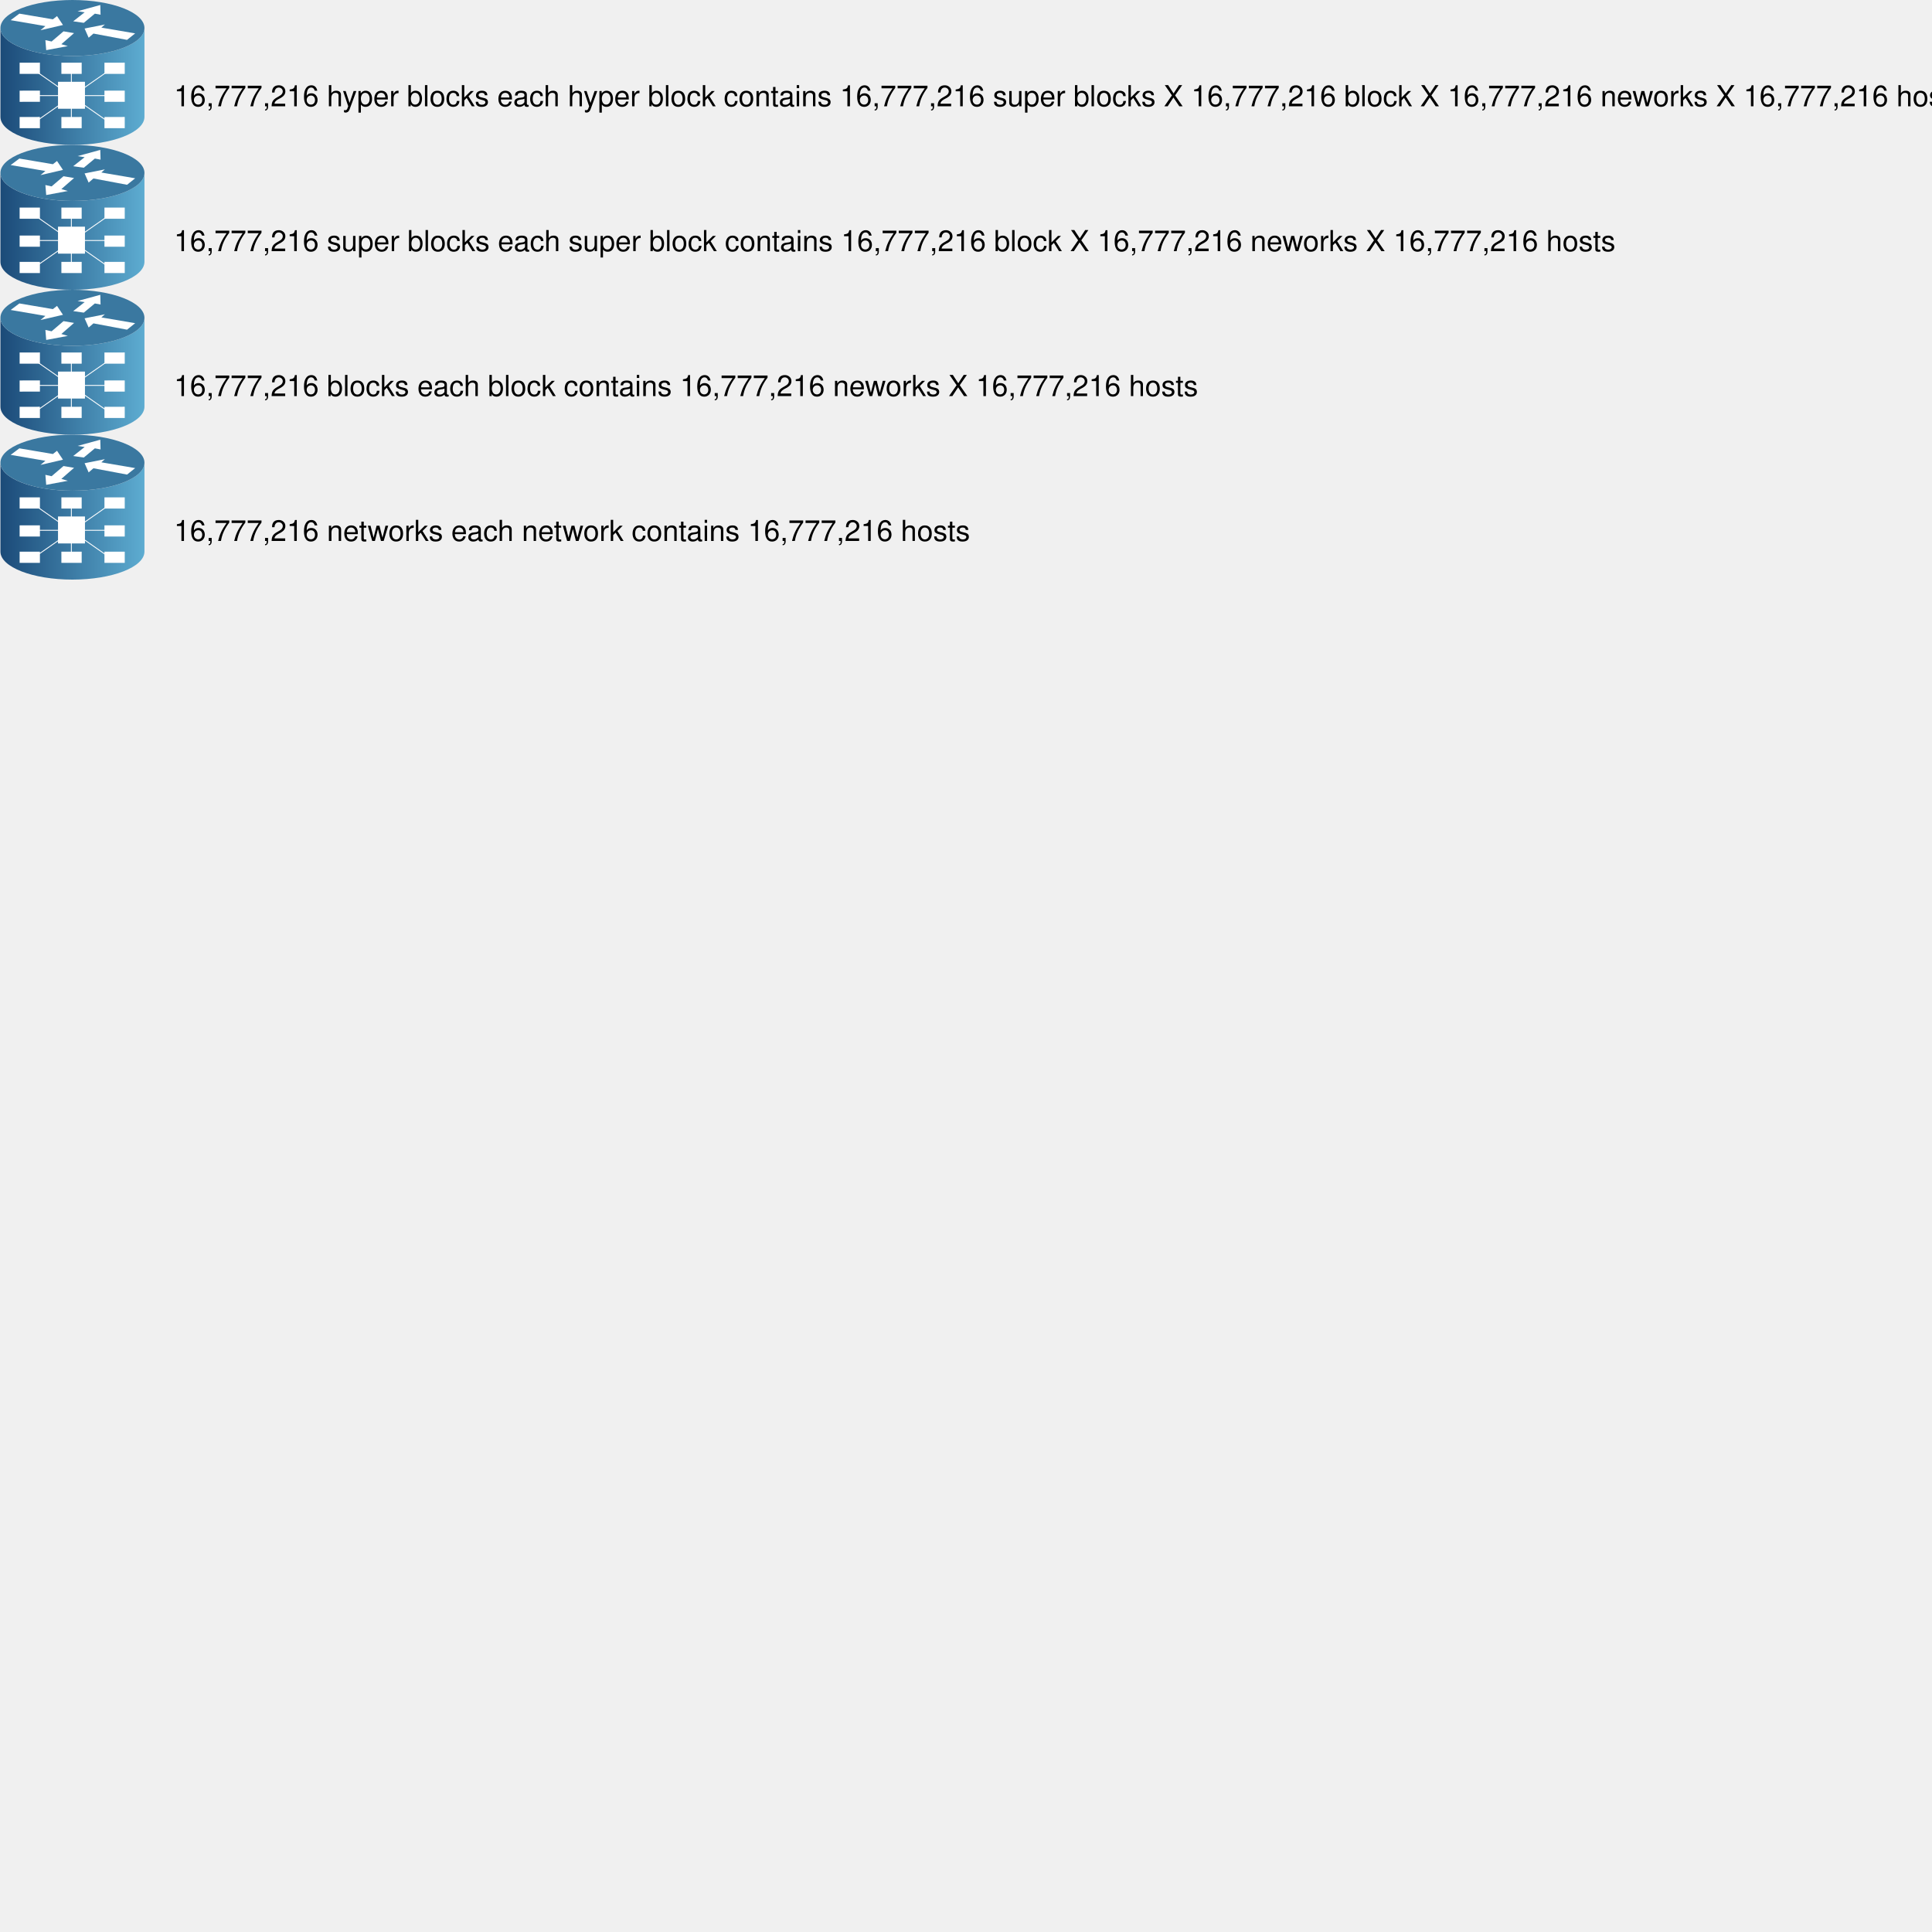
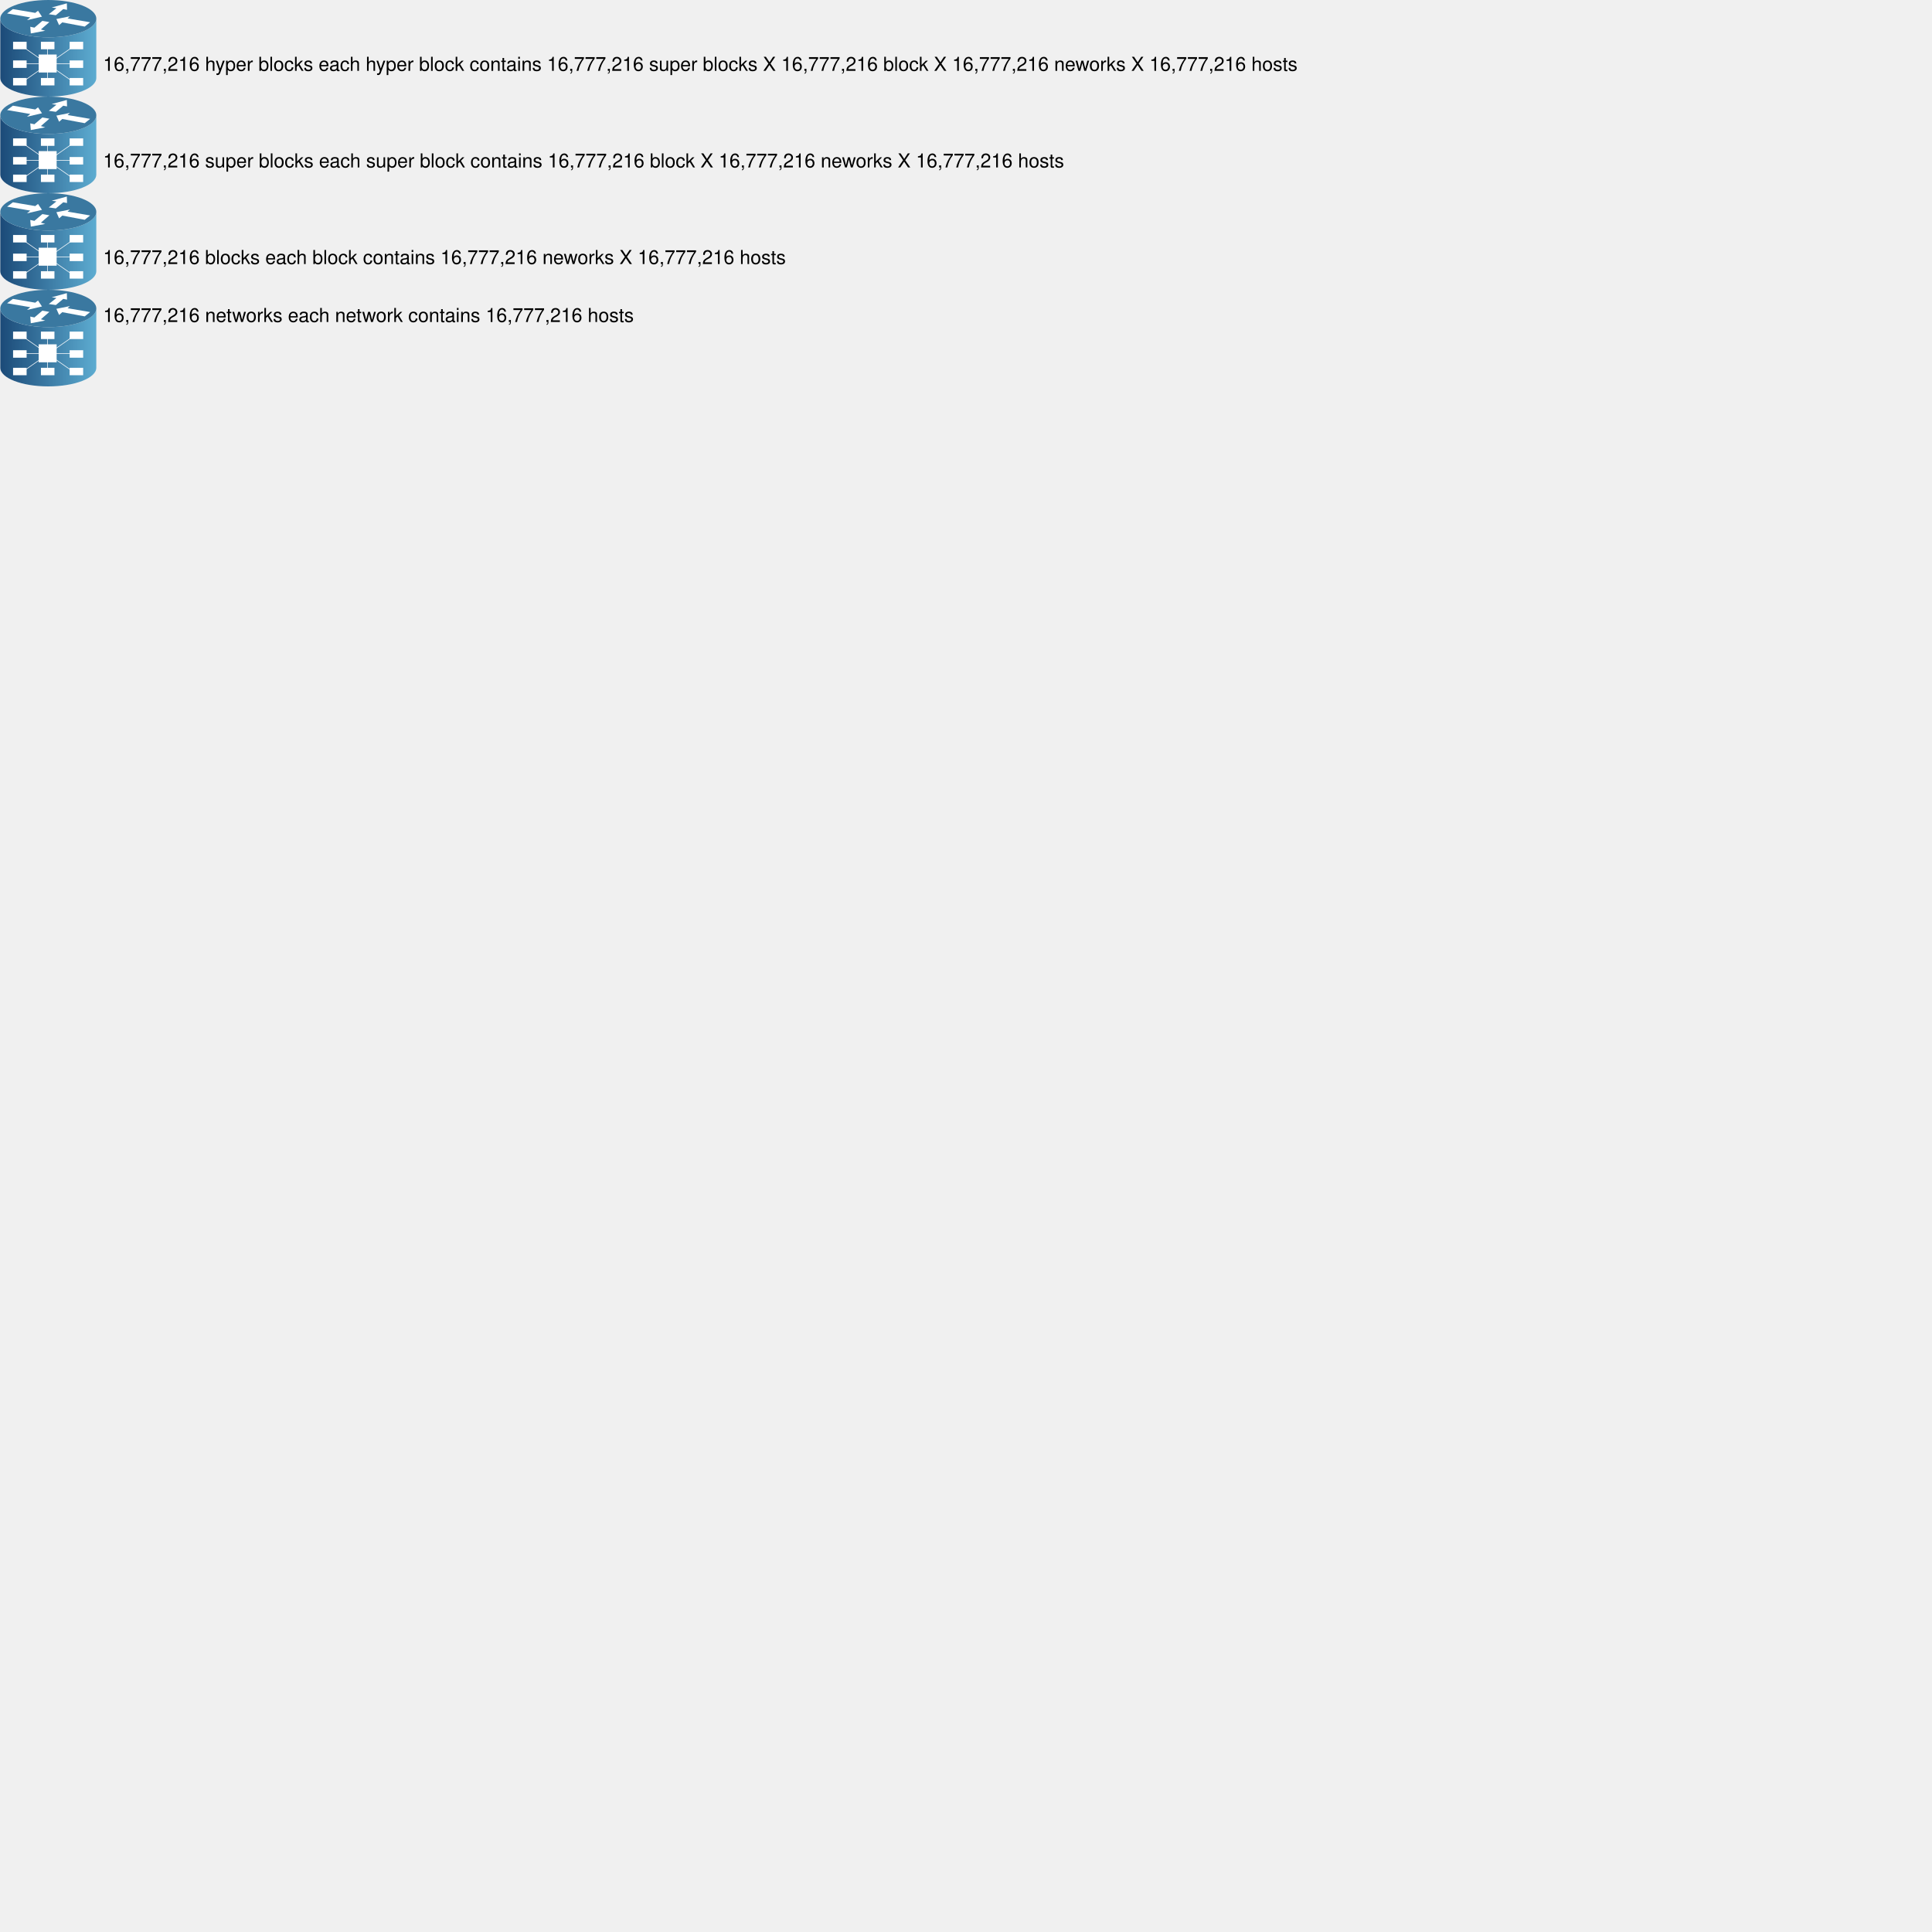
- <svg xmlns="http://www.w3.org/2000/svg" viewBox="0 0 200 200">
+ <svg xmlns="http://www.w3.org/2000/svg" viewBox="0 0 300 300">
  <g>
-     <text x="18" y="56" style="color:black;fill:black;font-size:3px;font-family: Helvetica, Verdana, sans-serif;">16,777,216  networks each network contains 16,777,216 hosts</text>
+     <text x="16" y="50" style="color:black;fill:black;font-size:3px;font-family: Helvetica, Verdana, sans-serif;">16,777,216  networks each network contains 16,777,216 hosts</text>
  </g>
  <svg version="1.1" x="0" y="45" width="15" height="15" viewBox="0 0 167 168" enable-background="new 0 0 167 168" xml:space="preserve">
    <defs>
</defs>
    <linearGradient id="_x31_9_2_" gradientUnits="userSpaceOnUse" x1="0" y1="100.233" x2="166.98" y2="100.233">
      <stop offset="0" style="stop-color:#1B4A78" />
      <stop offset="1" style="stop-color:#5DACD1" />
    </linearGradient>
    <path id="_x31_9_1_" fill="url(#_x31_9_2_)" d="M166.98,32.467c0,17.937-37.387,32.467-83.49,32.467  C37.379,64.934,0,50.403,0,32.467v103.066C0,153.469,37.379,168,83.49,168c46.103,0,83.49-14.531,83.49-32.467V32.467z" />
    <path id="_x31_8_1_" fill="#3A78A0" d="M83.49,64.934c46.103,0,83.49-14.53,83.49-32.467C166.98,14.531,129.593,0,83.49,0  C37.379,0,0,14.531,0,32.467C0,50.403,37.379,64.934,83.49,64.934z" />
    <polygon id="_x31_7_1_" fill="#FFFFFF" points="65.608,18.645 72.505,28.991 46.435,35.02 52.131,30.268 11.845,23.388   21.952,15.808 60.824,22.395 " />
    <polygon id="_x31_6_1_" fill="#FFFFFF" points="102.286,43.727 97.578,33.069 121.09,28.37 117.02,32.023 156.208,38.717   146.801,46.236 107.844,38.921 " />
    <polygon id="_x31_5_1_" fill="#FFFFFF" points="89.43,13.006 115.762,5.798 116.081,17.075 109.494,15.825 96.638,26.482   84.376,24.7 97.64,14.265 " />
    <polygon id="_x31_4_1_" fill="#FFFFFF" points="78.144,53.444 53.067,58.143 52.127,46.546 59.339,48.115 73.139,36.332   85.356,38.397 70.626,51.254 " />
    <rect id="_x31_3_1_" x="66.76" y="94.82" fill="#FFFFFF" width="31.252" height="31.261" />
    <polygon id="_x31_2_1_" fill="#FFFFFF" points="45.784,72.665 45.792,85.636 22.263,85.653 22.253,72.691 " />
    <polygon id="_x31_1_1_" fill="#FFFFFF" points="45.784,105.078 45.792,118.049 22.263,118.066 22.253,105.104 " />
    <polygon id="_x31_0_1_" fill="#FFFFFF" points="45.784,135.622 45.792,148.593 22.263,148.602 22.253,135.648 " />
    <polygon id="_x39__1_" fill="#FFFFFF" points="94.2,135.622 94.209,148.593 70.679,148.602 70.67,135.648 " />
    <polygon id="_x38__1_" fill="#FFFFFF" points="144.133,72.665 144.142,85.636 120.611,85.653 120.602,72.691 " />
    <polygon id="_x37__1_" fill="#FFFFFF" points="94.2,72.665 94.209,85.636 70.679,85.653 70.67,72.691 " />
    <polygon id="_x36__1_" fill="#FFFFFF" points="144.133,105.078 144.142,118.049 120.611,118.066 120.602,105.104 " />
    <polygon id="_x35__1_" fill="#FFFFFF" points="144.133,135.622 144.142,148.593 120.611,148.602 120.602,135.648 " />
    <rect id="_x34__1_" x="34.582" y="110.341" fill="#FFFFFF" width="97.592" height="1" />
    <rect id="_x33__1_" x="81.745" y="81.336" fill="#FFFFFF" width="1" height="61.281" />
    <rect id="_x32__1_" x="83.161" y="56.112" transform="matrix(0.5722 0.8201 -0.8201 0.5722 126.9337 -21.0696)" fill="#FFFFFF" width="1" height="110.026" />
    <rect id="_x31__1_" x="26.946" y="110.625" transform="matrix(0.8199 0.5724 -0.5724 0.8199 78.3695 -26.9081)" fill="#FFFFFF" width="110.026" height="1" />
  </svg>
  <g>
-     <text x="18" y="41" style="color:black;fill:black;font-size:3px;font-family: Helvetica, Verdana, sans-serif;">16,777,216  blocks each  block contains 16,777,216 neworks X 16,777,216 hosts</text>
+     <text x="16" y="41" style="color:black;fill:black;font-size:3px;font-family: Helvetica, Verdana, sans-serif;">16,777,216  blocks each  block contains 16,777,216 neworks X 16,777,216 hosts</text>
  </g>
  <svg version="1.1" x="0" y="30" width="15" height="15" viewBox="0 0 167 168" enable-background="new 0 0 167 168" xml:space="preserve">
    <defs>
</defs>
    <linearGradient id="_x31_9_2_" gradientUnits="userSpaceOnUse" x1="0" y1="100.233" x2="166.98" y2="100.233">
      <stop offset="0" style="stop-color:#1B4A78" />
      <stop offset="1" style="stop-color:#5DACD1" />
    </linearGradient>
    <path id="_x31_9_1_" fill="url(#_x31_9_2_)" d="M166.98,32.467c0,17.937-37.387,32.467-83.49,32.467  C37.379,64.934,0,50.403,0,32.467v103.066C0,153.469,37.379,168,83.49,168c46.103,0,83.49-14.531,83.49-32.467V32.467z" />
    <path id="_x31_8_1_" fill="#3A78A0" d="M83.49,64.934c46.103,0,83.49-14.53,83.49-32.467C166.98,14.531,129.593,0,83.49,0  C37.379,0,0,14.531,0,32.467C0,50.403,37.379,64.934,83.49,64.934z" />
    <polygon id="_x31_7_1_" fill="#FFFFFF" points="65.608,18.645 72.505,28.991 46.435,35.02 52.131,30.268 11.845,23.388   21.952,15.808 60.824,22.395 " />
    <polygon id="_x31_6_1_" fill="#FFFFFF" points="102.286,43.727 97.578,33.069 121.09,28.37 117.02,32.023 156.208,38.717   146.801,46.236 107.844,38.921 " />
    <polygon id="_x31_5_1_" fill="#FFFFFF" points="89.43,13.006 115.762,5.798 116.081,17.075 109.494,15.825 96.638,26.482   84.376,24.7 97.64,14.265 " />
    <polygon id="_x31_4_1_" fill="#FFFFFF" points="78.144,53.444 53.067,58.143 52.127,46.546 59.339,48.115 73.139,36.332   85.356,38.397 70.626,51.254 " />
    <rect id="_x31_3_1_" x="66.76" y="94.82" fill="#FFFFFF" width="31.252" height="31.261" />
    <polygon id="_x31_2_1_" fill="#FFFFFF" points="45.784,72.665 45.792,85.636 22.263,85.653 22.253,72.691 " />
    <polygon id="_x31_1_1_" fill="#FFFFFF" points="45.784,105.078 45.792,118.049 22.263,118.066 22.253,105.104 " />
    <polygon id="_x31_0_1_" fill="#FFFFFF" points="45.784,135.622 45.792,148.593 22.263,148.602 22.253,135.648 " />
    <polygon id="_x39__1_" fill="#FFFFFF" points="94.2,135.622 94.209,148.593 70.679,148.602 70.67,135.648 " />
    <polygon id="_x38__1_" fill="#FFFFFF" points="144.133,72.665 144.142,85.636 120.611,85.653 120.602,72.691 " />
    <polygon id="_x37__1_" fill="#FFFFFF" points="94.2,72.665 94.209,85.636 70.679,85.653 70.67,72.691 " />
    <polygon id="_x36__1_" fill="#FFFFFF" points="144.133,105.078 144.142,118.049 120.611,118.066 120.602,105.104 " />
    <polygon id="_x35__1_" fill="#FFFFFF" points="144.133,135.622 144.142,148.593 120.611,148.602 120.602,135.648 " />
    <rect id="_x34__1_" x="34.582" y="110.341" fill="#FFFFFF" width="97.592" height="1" />
    <rect id="_x33__1_" x="81.745" y="81.336" fill="#FFFFFF" width="1" height="61.281" />
    <rect id="_x32__1_" x="83.161" y="56.112" transform="matrix(0.5722 0.8201 -0.8201 0.5722 126.9337 -21.0696)" fill="#FFFFFF" width="1" height="110.026" />
    <rect id="_x31__1_" x="26.946" y="110.625" transform="matrix(0.8199 0.5724 -0.5724 0.8199 78.3695 -26.9081)" fill="#FFFFFF" width="110.026" height="1" />
  </svg>
  <g>
-     <text x="18" y="26" style="color:black;fill:black;font-size:3px;font-family: Helvetica, Verdana, sans-serif;">16,777,216 super blocks each super block contains 16,777,216 block X 16,777,216 neworks X  16,777,216 hosts</text>
+     <text x="16" y="26" style="color:black;fill:black;font-size:3px;font-family: Helvetica, Verdana, sans-serif;">16,777,216 super blocks each super block contains 16,777,216 block X 16,777,216 neworks X  16,777,216 hosts</text>
  </g>
  <svg version="1.1" x="0" y="15" width="15" height="15" viewBox="0 0 167 168" enable-background="new 0 0 167 168" xml:space="preserve">
    <defs>
</defs>
    <linearGradient id="_x31_9_2_" gradientUnits="userSpaceOnUse" x1="0" y1="100.233" x2="166.98" y2="100.233">
      <stop offset="0" style="stop-color:#1B4A78" />
      <stop offset="1" style="stop-color:#5DACD1" />
    </linearGradient>
    <path id="_x31_9_1_" fill="url(#_x31_9_2_)" d="M166.98,32.467c0,17.937-37.387,32.467-83.49,32.467  C37.379,64.934,0,50.403,0,32.467v103.066C0,153.469,37.379,168,83.49,168c46.103,0,83.49-14.531,83.49-32.467V32.467z" />
    <path id="_x31_8_1_" fill="#3A78A0" d="M83.49,64.934c46.103,0,83.49-14.53,83.49-32.467C166.98,14.531,129.593,0,83.49,0  C37.379,0,0,14.531,0,32.467C0,50.403,37.379,64.934,83.49,64.934z" />
    <polygon id="_x31_7_1_" fill="#FFFFFF" points="65.608,18.645 72.505,28.991 46.435,35.02 52.131,30.268 11.845,23.388   21.952,15.808 60.824,22.395 " />
    <polygon id="_x31_6_1_" fill="#FFFFFF" points="102.286,43.727 97.578,33.069 121.09,28.37 117.02,32.023 156.208,38.717   146.801,46.236 107.844,38.921 " />
    <polygon id="_x31_5_1_" fill="#FFFFFF" points="89.43,13.006 115.762,5.798 116.081,17.075 109.494,15.825 96.638,26.482   84.376,24.7 97.64,14.265 " />
    <polygon id="_x31_4_1_" fill="#FFFFFF" points="78.144,53.444 53.067,58.143 52.127,46.546 59.339,48.115 73.139,36.332   85.356,38.397 70.626,51.254 " />
    <rect id="_x31_3_1_" x="66.76" y="94.82" fill="#FFFFFF" width="31.252" height="31.261" />
    <polygon id="_x31_2_1_" fill="#FFFFFF" points="45.784,72.665 45.792,85.636 22.263,85.653 22.253,72.691 " />
    <polygon id="_x31_1_1_" fill="#FFFFFF" points="45.784,105.078 45.792,118.049 22.263,118.066 22.253,105.104 " />
    <polygon id="_x31_0_1_" fill="#FFFFFF" points="45.784,135.622 45.792,148.593 22.263,148.602 22.253,135.648 " />
    <polygon id="_x39__1_" fill="#FFFFFF" points="94.2,135.622 94.209,148.593 70.679,148.602 70.67,135.648 " />
    <polygon id="_x38__1_" fill="#FFFFFF" points="144.133,72.665 144.142,85.636 120.611,85.653 120.602,72.691 " />
    <polygon id="_x37__1_" fill="#FFFFFF" points="94.2,72.665 94.209,85.636 70.679,85.653 70.67,72.691 " />
    <polygon id="_x36__1_" fill="#FFFFFF" points="144.133,105.078 144.142,118.049 120.611,118.066 120.602,105.104 " />
    <polygon id="_x35__1_" fill="#FFFFFF" points="144.133,135.622 144.142,148.593 120.611,148.602 120.602,135.648 " />
    <rect id="_x34__1_" x="34.582" y="110.341" fill="#FFFFFF" width="97.592" height="1" />
    <rect id="_x33__1_" x="81.745" y="81.336" fill="#FFFFFF" width="1" height="61.281" />
    <rect id="_x32__1_" x="83.161" y="56.112" transform="matrix(0.5722 0.8201 -0.8201 0.5722 126.9337 -21.0696)" fill="#FFFFFF" width="1" height="110.026" />
    <rect id="_x31__1_" x="26.946" y="110.625" transform="matrix(0.8199 0.5724 -0.5724 0.8199 78.3695 -26.9081)" fill="#FFFFFF" width="110.026" height="1" />
  </svg>
  <g>
-     <text x="18" y="11" style="color:back;fill:black;font-size:3px;font-family: Helvetica, Verdana, sans-serif;">16,777,216 hyper blocks each hyper block contains 16,777,216 super blocks X 16,777,216 block X 16,777,216 neworks X 16,777,216 hosts</text>
+     <text x="16" y="11" style="color:back;fill:black;font-size:3px;font-family: Helvetica, Verdana, sans-serif;">16,777,216 hyper blocks each hyper block contains 16,777,216 super blocks X 16,777,216 block X 16,777,216 neworks X 16,777,216 hosts</text>
  </g>
  <svg version="1.1" x="0" y="0" width="15" height="15" viewBox="0 0 167 168" enable-background="new 0 0 167 168" xml:space="preserve">
    <defs>
</defs>
    <linearGradient id="_x31_9_2_" gradientUnits="userSpaceOnUse" x1="0" y1="100.233" x2="166.98" y2="100.233">
      <stop offset="0" style="stop-color:#1B4A78" />
      <stop offset="1" style="stop-color:#5DACD1" />
    </linearGradient>
    <path id="_x31_9_1_" fill="url(#_x31_9_2_)" d="M166.98,32.467c0,17.937-37.387,32.467-83.49,32.467  C37.379,64.934,0,50.403,0,32.467v103.066C0,153.469,37.379,168,83.49,168c46.103,0,83.49-14.531,83.49-32.467V32.467z" />
    <path id="_x31_8_1_" fill="#3A78A0" d="M83.49,64.934c46.103,0,83.49-14.53,83.49-32.467C166.98,14.531,129.593,0,83.49,0  C37.379,0,0,14.531,0,32.467C0,50.403,37.379,64.934,83.49,64.934z" />
    <polygon id="_x31_7_1_" fill="#FFFFFF" points="65.608,18.645 72.505,28.991 46.435,35.02 52.131,30.268 11.845,23.388   21.952,15.808 60.824,22.395 " />
    <polygon id="_x31_6_1_" fill="#FFFFFF" points="102.286,43.727 97.578,33.069 121.09,28.37 117.02,32.023 156.208,38.717   146.801,46.236 107.844,38.921 " />
    <polygon id="_x31_5_1_" fill="#FFFFFF" points="89.43,13.006 115.762,5.798 116.081,17.075 109.494,15.825 96.638,26.482   84.376,24.7 97.64,14.265 " />
    <polygon id="_x31_4_1_" fill="#FFFFFF" points="78.144,53.444 53.067,58.143 52.127,46.546 59.339,48.115 73.139,36.332   85.356,38.397 70.626,51.254 " />
    <rect id="_x31_3_1_" x="66.76" y="94.82" fill="#FFFFFF" width="31.252" height="31.261" />
    <polygon id="_x31_2_1_" fill="#FFFFFF" points="45.784,72.665 45.792,85.636 22.263,85.653 22.253,72.691 " />
    <polygon id="_x31_1_1_" fill="#FFFFFF" points="45.784,105.078 45.792,118.049 22.263,118.066 22.253,105.104 " />
    <polygon id="_x31_0_1_" fill="#FFFFFF" points="45.784,135.622 45.792,148.593 22.263,148.602 22.253,135.648 " />
    <polygon id="_x39__1_" fill="#FFFFFF" points="94.2,135.622 94.209,148.593 70.679,148.602 70.67,135.648 " />
    <polygon id="_x38__1_" fill="#FFFFFF" points="144.133,72.665 144.142,85.636 120.611,85.653 120.602,72.691 " />
    <polygon id="_x37__1_" fill="#FFFFFF" points="94.2,72.665 94.209,85.636 70.679,85.653 70.67,72.691 " />
    <polygon id="_x36__1_" fill="#FFFFFF" points="144.133,105.078 144.142,118.049 120.611,118.066 120.602,105.104 " />
    <polygon id="_x35__1_" fill="#FFFFFF" points="144.133,135.622 144.142,148.593 120.611,148.602 120.602,135.648 " />
    <rect id="_x34__1_" x="34.582" y="110.341" fill="#FFFFFF" width="97.592" height="1" />
    <rect id="_x33__1_" x="81.745" y="81.336" fill="#FFFFFF" width="1" height="61.281" />
    <rect id="_x32__1_" x="83.161" y="56.112" transform="matrix(0.5722 0.8201 -0.8201 0.5722 126.9337 -21.0696)" fill="#FFFFFF" width="1" height="110.026" />
    <rect id="_x31__1_" x="26.946" y="110.625" transform="matrix(0.8199 0.5724 -0.5724 0.8199 78.3695 -26.9081)" fill="#FFFFFF" width="110.026" height="1" />
  </svg>
</svg>
